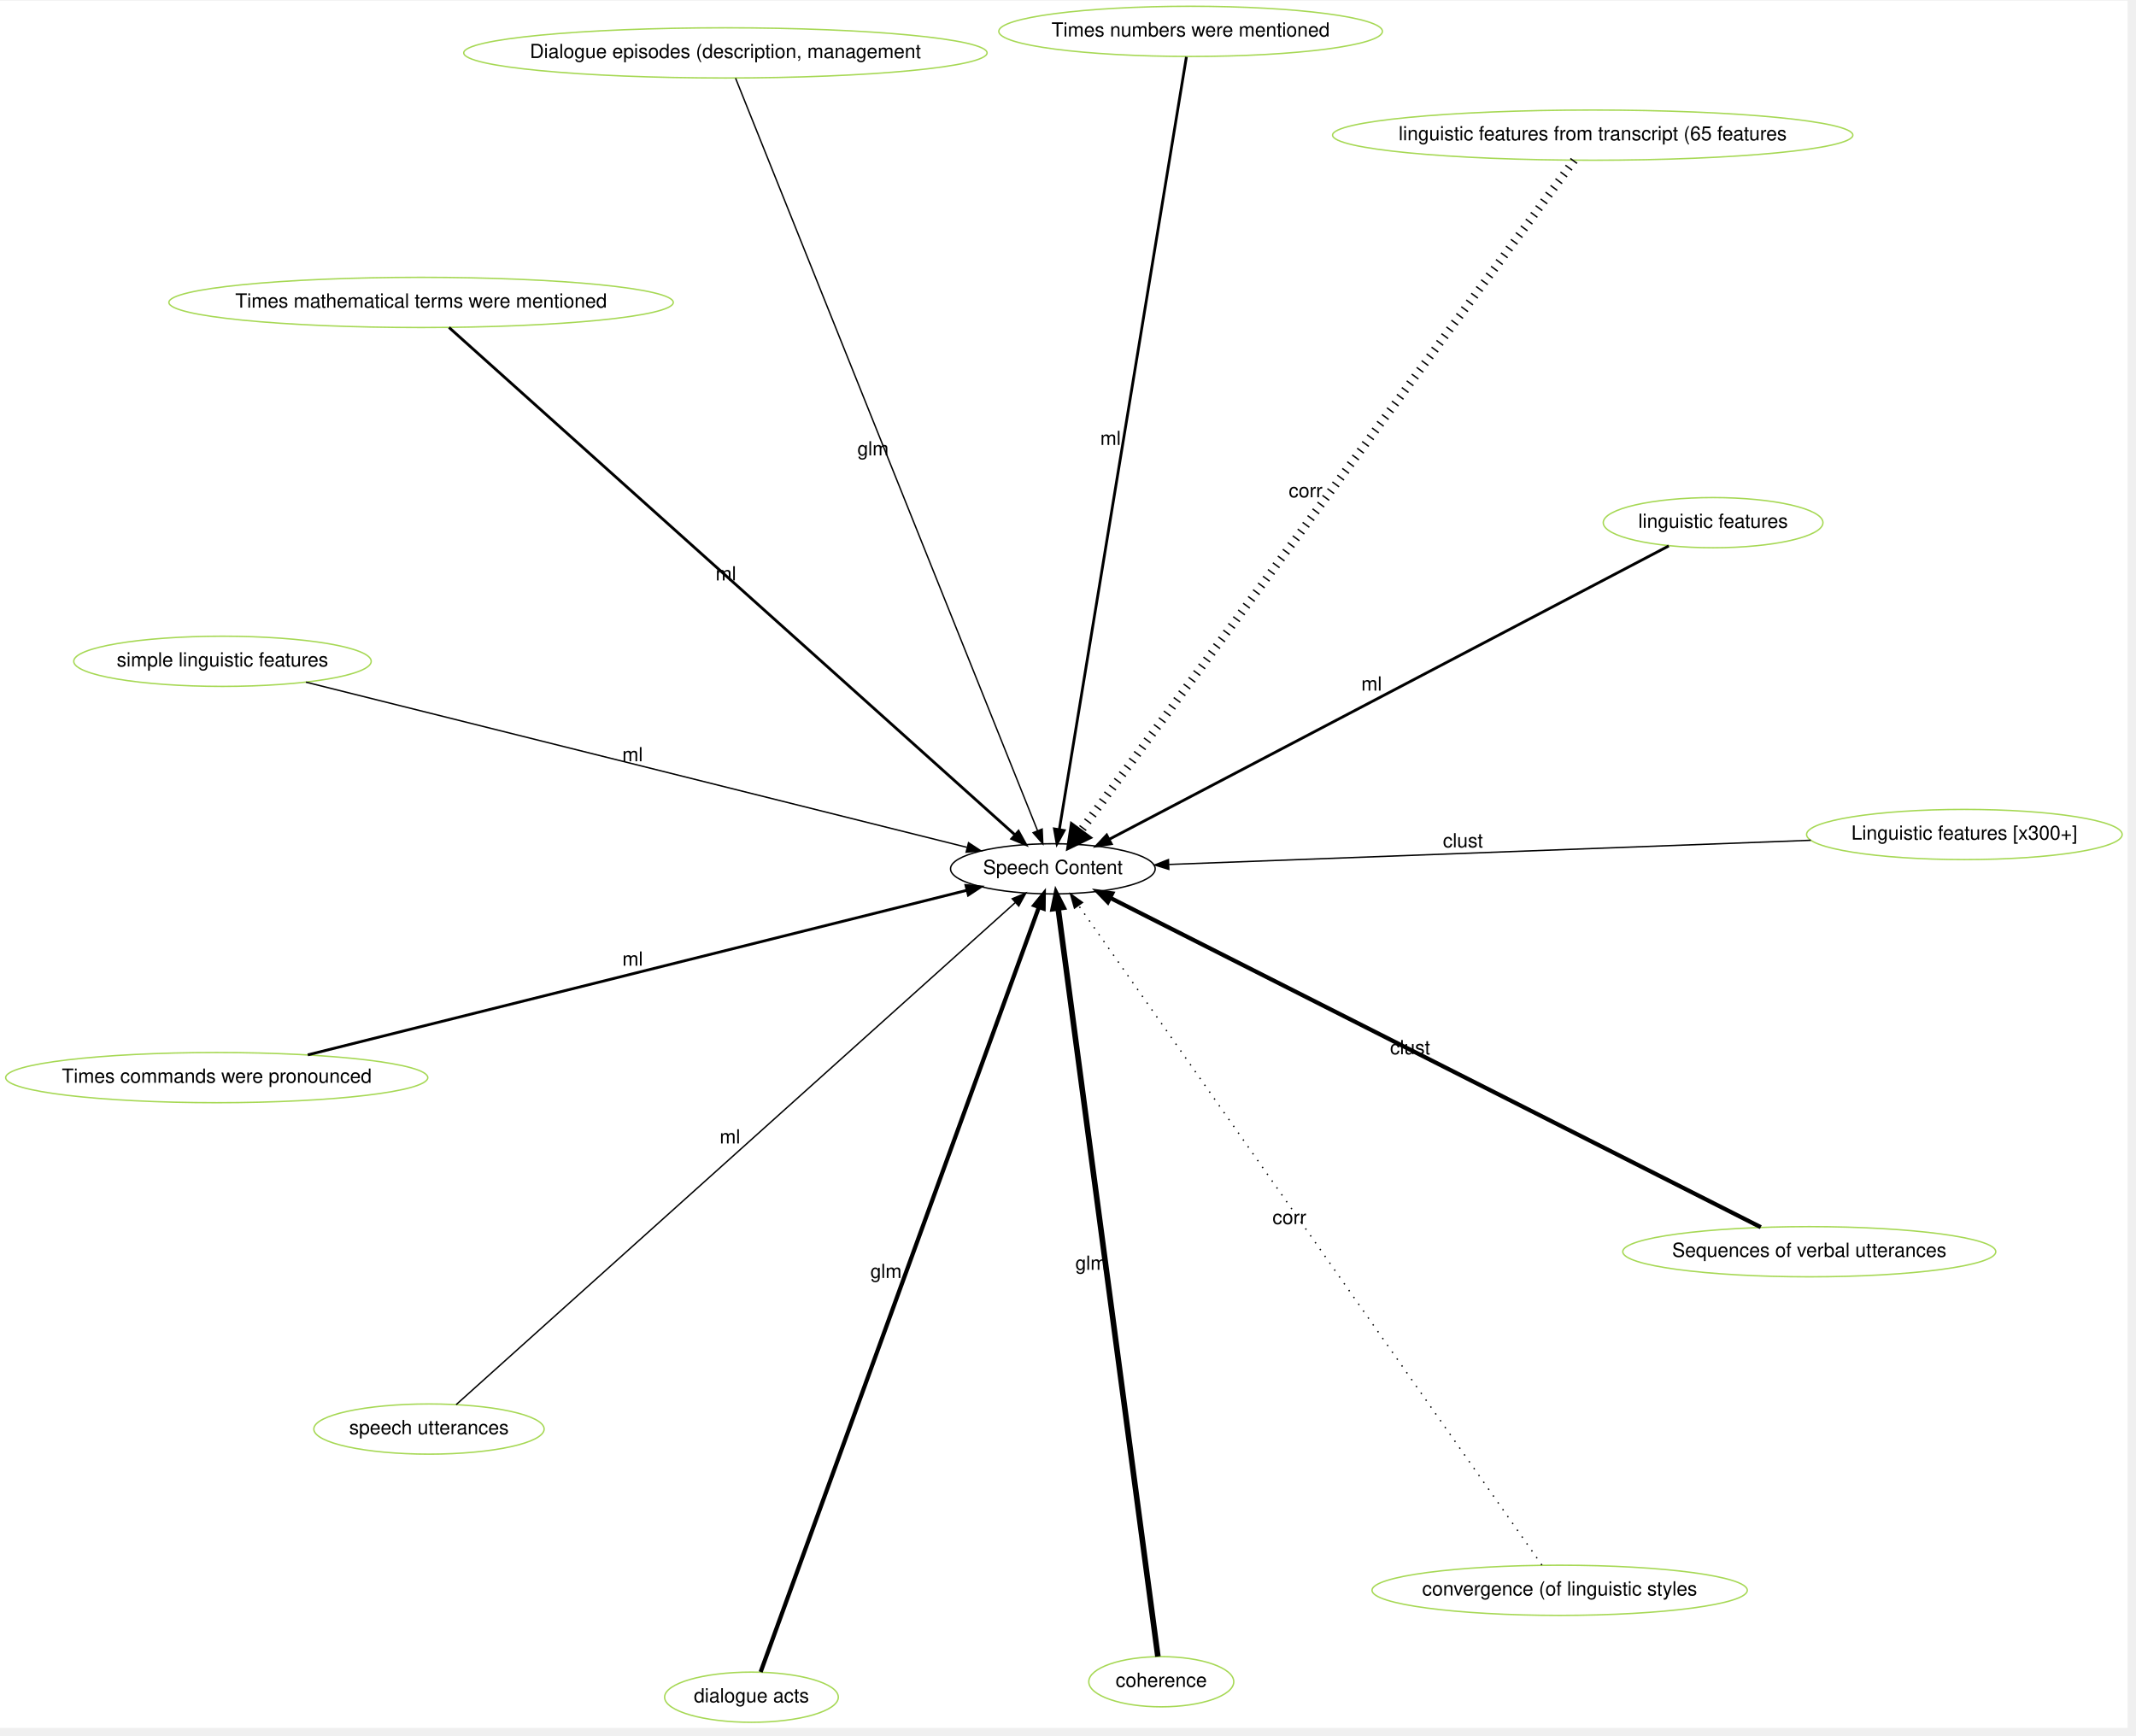
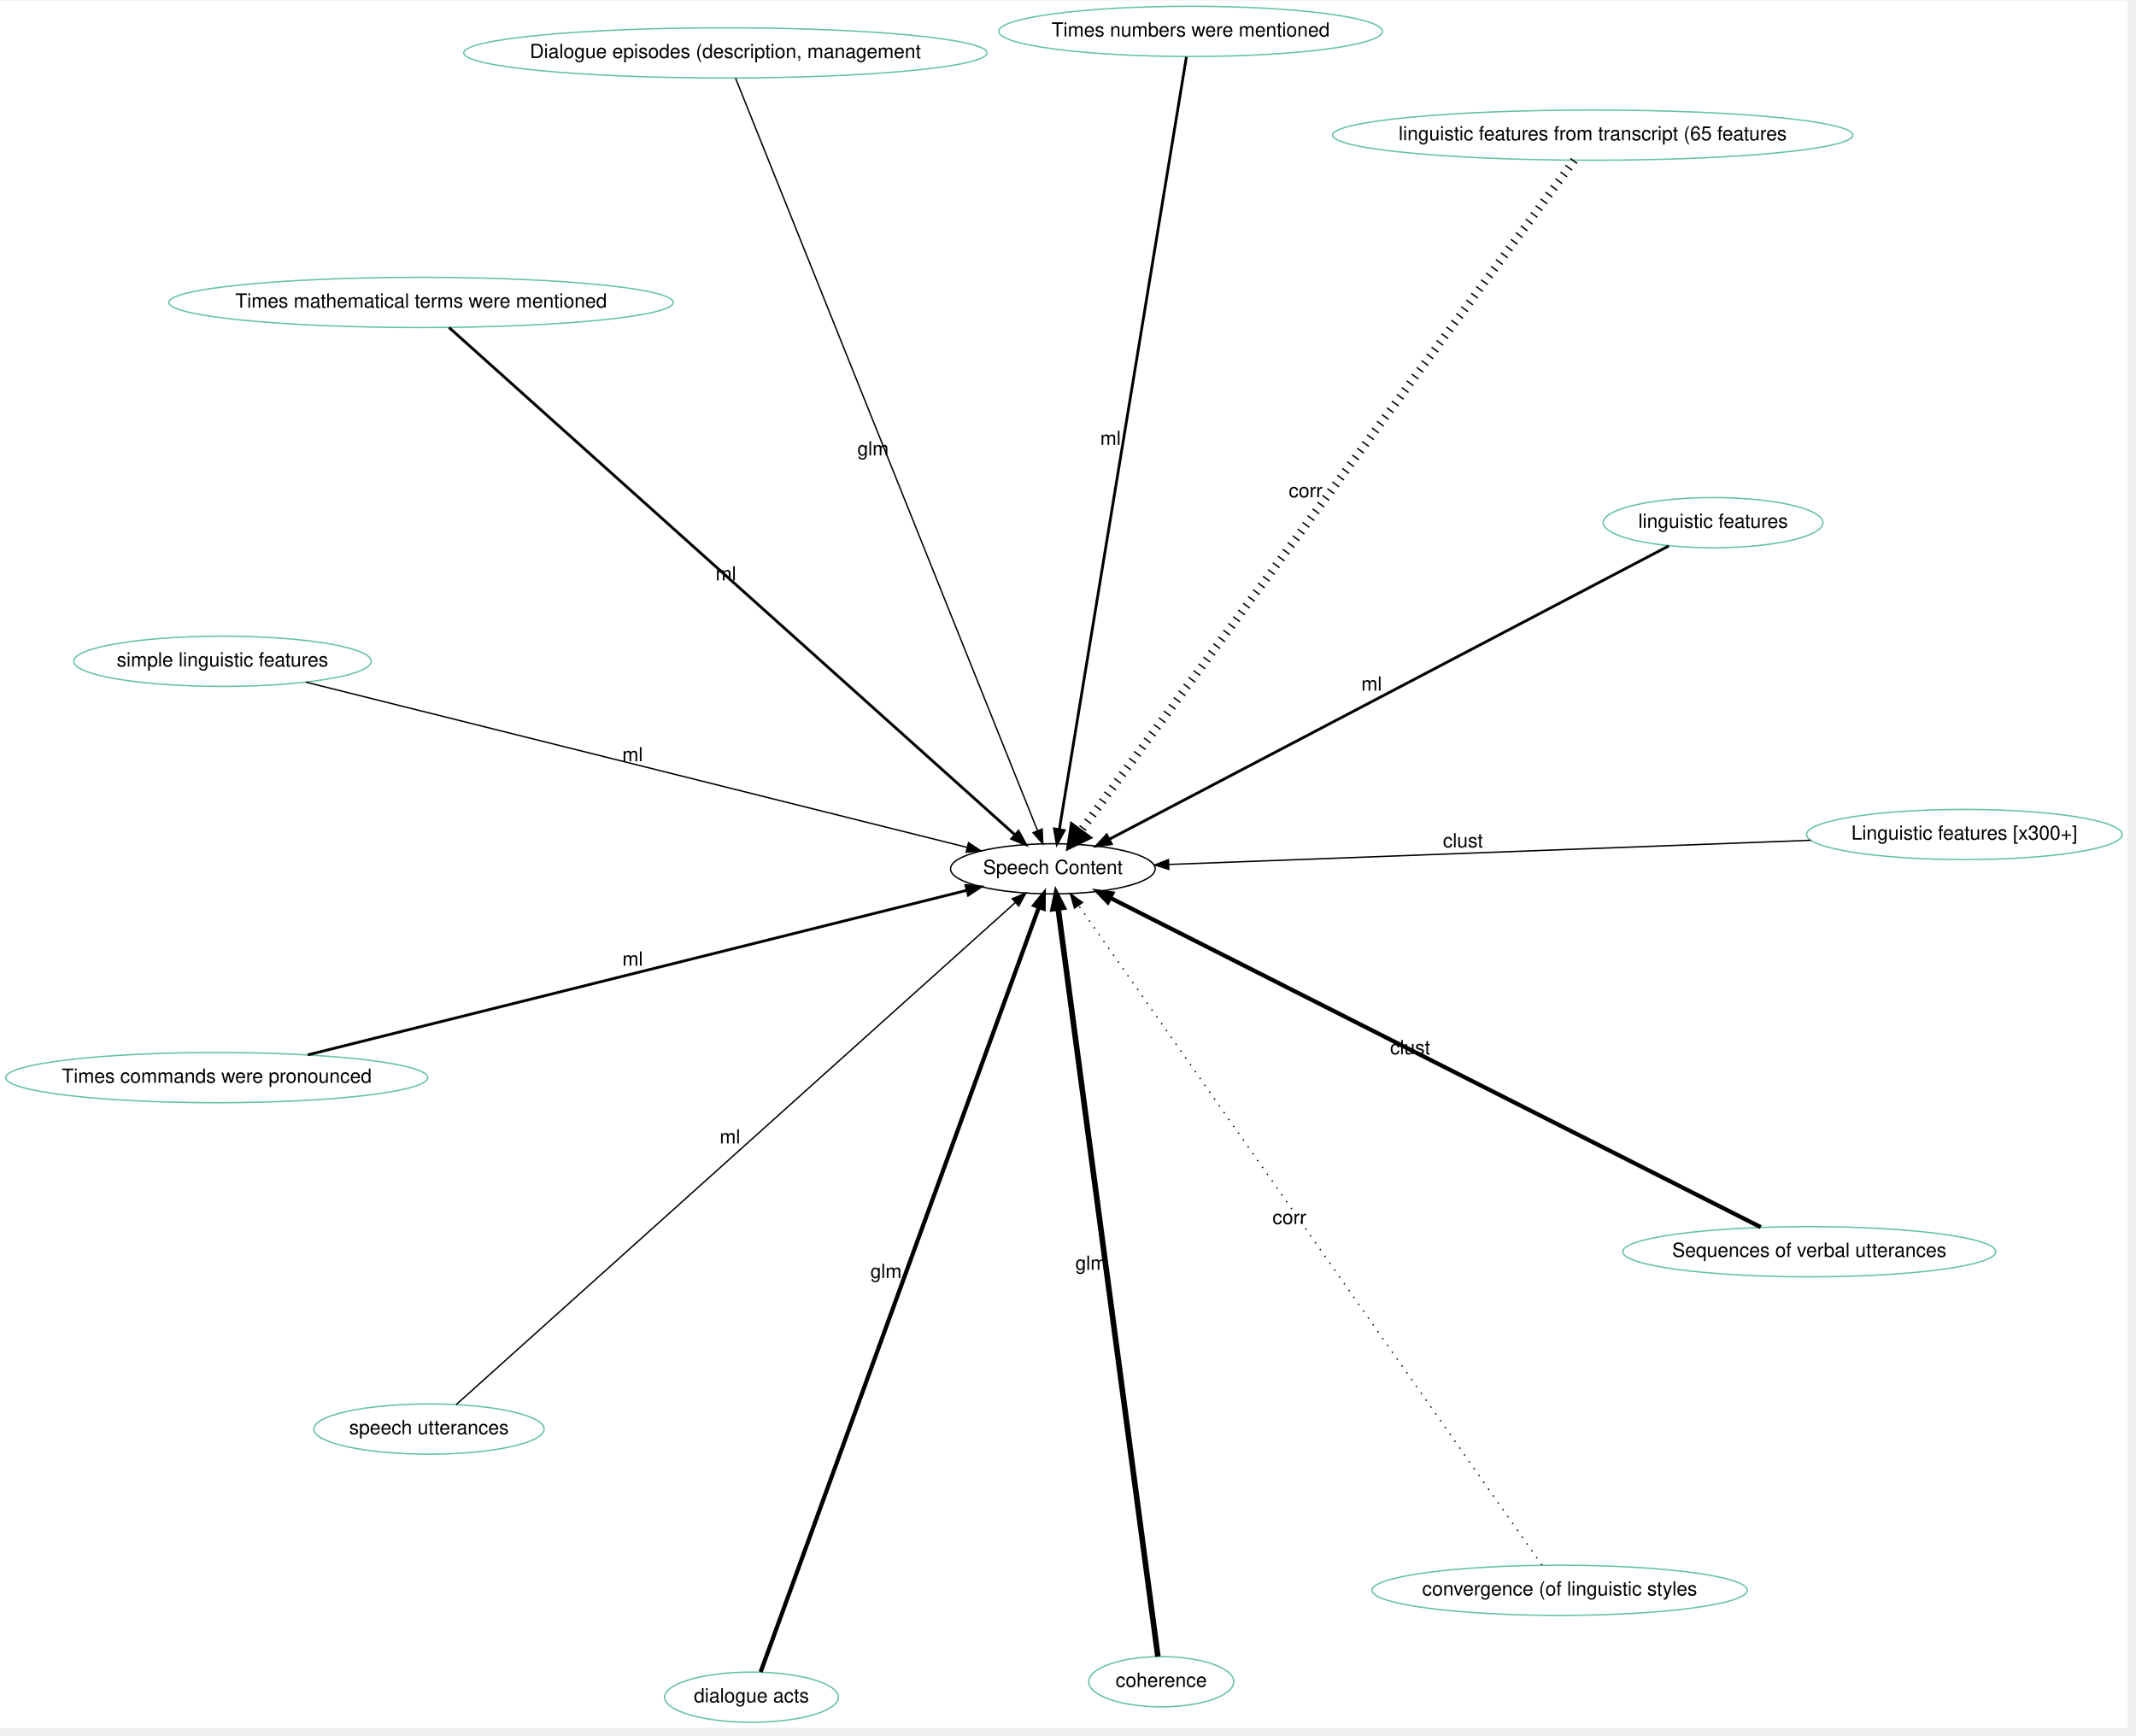
<svg xmlns="http://www.w3.org/2000/svg" xmlns:xlink="http://www.w3.org/1999/xlink" width="720pt" height="585pt" viewBox="0.00 0.00 720.00 584.53">
  <g id="graph0" class="graph" transform="scale(0.47 0.47) rotate(0) translate(4 1234.81)">
    <polygon fill="white" stroke="transparent" points="-4,4 -4,-1234.81 1521.91,-1234.81 1521.91,4 -4,4" />
    <g id="node1" class="node">
      <g id="a_node1">
        <a xlink:href="index.svg" xlink:title="Speech Content">
          <ellipse fill="none" stroke="black" cx="751.1" cy="-612.15" rx="73.39" ry="18" />
          <text text-anchor="middle" x="751.1" y="-608.45" font-family="Helvetica,sans-Serif" font-size="14.00">Speech Content</text>
        </a>
      </g>
    </g>
    <g id="node2" class="node">
      <g id="a_node2">
        <a xlink:href="https://scholar.google.com/scholar?hl=en&amp;q=Predicting%20Group%20Performance%20in%20Task-Based%20Interaction" xlink:title="linguistic features" target="_blank">
-           <ellipse fill="none" stroke="#a6d854" cx="1224.62" cy="-860.43" rx="78.79" ry="18" />
+           <ellipse fill="none" stroke="#66c2a5" cx="1224.62" cy="-860.43" rx="78.79" ry="18" />
          <text text-anchor="middle" x="1224.62" y="-856.73" font-family="Helvetica,sans-Serif" font-size="14.00">linguistic features</text>
        </a>
      </g>
    </g>
    <g id="edge1" class="edge">
      <path fill="none" stroke="black" stroke-width="2" d="M1192.82,-843.76C1109.32,-799.98 883.94,-681.8 791.5,-633.33" />
      <polygon fill="black" stroke="black" stroke-width="2" points="792.94,-630.14 782.46,-628.59 789.69,-636.34 792.94,-630.14" />
      <g id="a_edge1-label">
        <a xlink:title="2">
          <text text-anchor="middle" x="979.71" y="-740.01" font-family="Helvetica,sans-Serif" font-size="14.00">ml</text>
        </a>
      </g>
    </g>
    <g id="node3" class="node">
      <g id="a_node3">
        <a xlink:href="https://scholar.google.com/scholar?hl=en&amp;q=The%20Additive%20Value%20of%20Multimodal%20Features%20for%20Predicting%20Engagement,%20Frustration,%20and%20Learning%20during%20Tutoring" xlink:title="dialogue acts" target="_blank">
-           <ellipse fill="none" stroke="#a6d854" cx="534.94" cy="-18" rx="62.29" ry="18" />
+           <ellipse fill="none" stroke="#66c2a5" cx="534.94" cy="-18" rx="62.29" ry="18" />
          <text text-anchor="middle" x="534.94" y="-14.3" font-family="Helvetica,sans-Serif" font-size="14.00">dialogue acts</text>
        </a>
      </g>
    </g>
    <g id="edge2" class="edge">
      <path fill="none" stroke="black" stroke-width="3" d="M541.53,-36.11C572.48,-121.19 703.54,-481.43 741.04,-584.5" />
      <polygon fill="black" stroke="black" stroke-width="3" points="737.86,-585.99 744.57,-594.19 744.44,-583.59 737.86,-585.99" />
      <g id="a_edge2-label">
        <a xlink:title="3">
          <text text-anchor="middle" x="631.45" y="-318.68" font-family="Helvetica,sans-Serif" font-size="14.00">glm</text>
        </a>
      </g>
    </g>
    <g id="node4" class="node">
      <g id="a_node4">
        <a xlink:href="https://scholar.google.com/scholar?hl=en&amp;q=Dual%20Gaze%20as%20a%20Proxy%20for%20Collaboration%20in%20Informal%20Learning" xlink:title="Dialogue episodes (description, management" target="_blank">
-           <ellipse fill="none" stroke="#a6d854" cx="516.25" cy="-1197.37" rx="187.67" ry="18" />
+           <ellipse fill="none" stroke="#66c2a5" cx="516.25" cy="-1197.37" rx="187.67" ry="18" />
          <text text-anchor="middle" x="516.25" y="-1193.67" font-family="Helvetica,sans-Serif" font-size="14.00">Dialogue episodes (description, management</text>
        </a>
      </g>
    </g>
    <g id="edge3" class="edge">
      <path fill="none" stroke="black" d="M523.54,-1179.22C557.37,-1094.91 699.22,-741.43 740.06,-639.67" />
      <polygon fill="black" stroke="black" points="743.42,-640.68 743.9,-630.1 736.93,-638.07 743.42,-640.68" />
      <g id="a_edge3-label">
        <a xlink:title="1">
          <text text-anchor="middle" x="622.14" y="-908.66" font-family="Helvetica,sans-Serif" font-size="14.00">glm</text>
        </a>
      </g>
    </g>
    <g id="node5" class="node">
      <g id="a_node5">
        <a xlink:href="https://scholar.google.com/scholar?hl=en&amp;q=Expertise%20estimation%20based%20on%20simple%20multimodal%20features" xlink:title="Times numbers were mentioned" target="_blank">
-           <ellipse fill="none" stroke="#a6d854" cx="849.89" cy="-1212.81" rx="137.58" ry="18" />
+           <ellipse fill="none" stroke="#66c2a5" cx="849.89" cy="-1212.81" rx="137.58" ry="18" />
          <text text-anchor="middle" x="849.89" y="-1209.11" font-family="Helvetica,sans-Serif" font-size="14.00">Times numbers were mentioned</text>
        </a>
      </g>
    </g>
    <g id="edge4" class="edge">
      <path fill="none" stroke="black" stroke-width="2" d="M846.88,-1194.51C832.75,-1108.58 772.96,-745.04 755.75,-640.42" />
      <polygon fill="black" stroke="black" stroke-width="2" points="759.16,-639.61 754.09,-630.31 752.26,-640.75 759.16,-639.61" />
      <g id="a_edge4-label">
        <a xlink:title="2">
          <text text-anchor="middle" x="792.48" y="-916.17" font-family="Helvetica,sans-Serif" font-size="14.00">ml</text>
        </a>
      </g>
    </g>
    <g id="node6" class="node">
      <g id="a_node6">
        <a xlink:href="https://scholar.google.com/scholar?hl=en&amp;q=Expertise%20estimation%20based%20on%20simple%20multimodal%20features" xlink:title="Times mathematical terms were mentioned" target="_blank">
-           <ellipse fill="none" stroke="#a6d854" cx="298" cy="-1018.39" rx="180.87" ry="18" />
+           <ellipse fill="none" stroke="#66c2a5" cx="298" cy="-1018.39" rx="180.87" ry="18" />
          <text text-anchor="middle" x="298" y="-1014.69" font-family="Helvetica,sans-Serif" font-size="14.00">Times mathematical terms were mentioned</text>
        </a>
      </g>
    </g>
    <g id="edge5" class="edge">
      <path fill="none" stroke="black" stroke-width="2" d="M318.05,-1000.41C390.81,-935.18 640.93,-710.92 724.03,-636.43" />
      <polygon fill="black" stroke="black" stroke-width="2" points="726.42,-638.98 731.53,-629.7 721.75,-633.76 726.42,-638.98" />
      <g id="a_edge5-label">
        <a xlink:title="2">
          <text text-anchor="middle" x="516.61" y="-819.01" font-family="Helvetica,sans-Serif" font-size="14.00">ml</text>
        </a>
      </g>
    </g>
    <g id="node7" class="node">
      <g id="a_node7">
        <a xlink:href="https://scholar.google.com/scholar?hl=en&amp;q=Expertise%20estimation%20based%20on%20simple%20multimodal%20features" xlink:title="Times commands were pronounced" target="_blank">
-           <ellipse fill="none" stroke="#a6d854" cx="151.44" cy="-462.4" rx="151.37" ry="18" />
+           <ellipse fill="none" stroke="#66c2a5" cx="151.44" cy="-462.4" rx="151.37" ry="18" />
          <text text-anchor="middle" x="151.44" y="-458.7" font-family="Helvetica,sans-Serif" font-size="14.00">Times commands were pronounced</text>
        </a>
      </g>
    </g>
    <g id="edge6" class="edge">
      <path fill="none" stroke="black" stroke-width="2" d="M216.75,-478.71C333.29,-507.82 575.5,-568.3 689.39,-596.74" />
      <polygon fill="black" stroke="black" stroke-width="2" points="688.79,-600.2 699.34,-599.23 690.49,-593.41 688.79,-600.2" />
      <g id="a_edge6-label">
        <a xlink:title="2">
          <text text-anchor="middle" x="449.73" y="-542.69" font-family="Helvetica,sans-Serif" font-size="14.00">ml</text>
        </a>
      </g>
    </g>
    <g id="node8" class="node">
      <g id="a_node8">
        <a xlink:href="https://scholar.google.com/scholar?hl=en&amp;q=Capturing%20and%20analyzing%20verbal%20and%20physical%20collaborative%20learning%20interactions%20at%20an%20enriched%20interactive%20tabletop" xlink:title="Sequences of verbal utterances" target="_blank">
-           <ellipse fill="none" stroke="#a6d854" cx="1293.59" cy="-337.52" rx="133.78" ry="18" />
+           <ellipse fill="none" stroke="#66c2a5" cx="1293.59" cy="-337.52" rx="133.78" ry="18" />
          <text text-anchor="middle" x="1293.59" y="-333.82" font-family="Helvetica,sans-Serif" font-size="14.00">Sequences of verbal utterances</text>
        </a>
      </g>
    </g>
    <g id="edge7" class="edge">
      <path fill="none" stroke="black" stroke-width="3" d="M1258.83,-355.12C1163.02,-403.62 895.43,-539.09 792.33,-591.28" />
      <polygon fill="black" stroke="black" stroke-width="3" points="790.5,-588.28 783.16,-595.92 793.67,-594.53 790.5,-588.28" />
      <g id="a_edge7-label">
        <a xlink:title="3">
          <text text-anchor="middle" x="1007.32" y="-479.16" font-family="Helvetica,sans-Serif" font-size="14.00">clust</text>
        </a>
      </g>
    </g>
    <g id="node9" class="node">
      <g id="a_node9">
        <a xlink:href="https://scholar.google.com/scholar?hl=en&amp;q=Using%20Interlocutor-Modulated%20Attention%20BLSTM%20to%20Predict%20Personality%20Traits%20in%20Small%20Group%20Interaction" xlink:title="speech utterances" target="_blank">
-           <ellipse fill="none" stroke="#a6d854" cx="303.66" cy="-210.33" rx="82.59" ry="18" />
+           <ellipse fill="none" stroke="#66c2a5" cx="303.66" cy="-210.33" rx="82.59" ry="18" />
          <text text-anchor="middle" x="303.66" y="-206.63" font-family="Helvetica,sans-Serif" font-size="14.00">speech utterances</text>
        </a>
      </g>
    </g>
    <g id="edge8" class="edge">
      <path fill="none" stroke="black" d="M323.17,-227.85C394.55,-291.95 641.59,-513.8 724.06,-587.87" />
      <polygon fill="black" stroke="black" points="721.96,-590.68 731.74,-594.76 726.64,-585.48 721.96,-590.68" />
      <g id="a_edge8-label">
        <a xlink:title="1">
          <text text-anchor="middle" x="519.53" y="-415.17" font-family="Helvetica,sans-Serif" font-size="14.00">ml</text>
        </a>
      </g>
    </g>
    <g id="node10" class="node">
      <g id="a_node10">
        <a xlink:href="https://scholar.google.com/scholar?hl=en&amp;q=Does%20Seeing%20One%20Another’s%20Gaze%20Affect%20Group%20Dialogue?" xlink:title="convergence (of linguistic styles" target="_blank">
-           <ellipse fill="none" stroke="#a6d854" cx="1114.57" cy="-94.67" rx="134.58" ry="18" />
+           <ellipse fill="none" stroke="#66c2a5" cx="1114.57" cy="-94.67" rx="134.58" ry="18" />
          <text text-anchor="middle" x="1114.57" y="-90.97" font-family="Helvetica,sans-Serif" font-size="14.00">convergence (of linguistic styles</text>
        </a>
      </g>
    </g>
    <g id="edge9" class="edge">
      <path fill="none" stroke="black" stroke-dasharray="1,5" d="M1101.84,-112.78C1047.43,-190.26 834.12,-493.95 769.65,-585.74" />
      <polygon fill="black" stroke="black" points="766.6,-583.99 763.72,-594.18 772.33,-588.01 766.6,-583.99" />
      <g id="a_edge9-label">
        <a xlink:title="1">
          <text text-anchor="middle" x="920.72" y="-357.37" font-family="Helvetica,sans-Serif" font-size="14.00">corr</text>
        </a>
      </g>
    </g>
    <g id="node11" class="node">
      <g id="a_node11">
        <a xlink:href="https://scholar.google.com/scholar?hl=en&amp;q=Does%20Seeing%20One%20Another’s%20Gaze%20Affect%20Group%20Dialogue?" xlink:title="coherence" target="_blank">
-           <ellipse fill="none" stroke="#a6d854" cx="828.85" cy="-29.09" rx="51.99" ry="18" />
+           <ellipse fill="none" stroke="#66c2a5" cx="828.85" cy="-29.09" rx="51.99" ry="18" />
          <text text-anchor="middle" x="828.85" y="-25.39" font-family="Helvetica,sans-Serif" font-size="14.00">coherence</text>
        </a>
      </g>
    </g>
    <g id="edge10" class="edge">
      <path fill="none" stroke="black" stroke-width="4" d="M826.43,-47.17C815.27,-130.91 768.57,-481.15 754.88,-583.78" />
      <polygon fill="black" stroke="black" stroke-width="4" points="751.38,-583.61 753.52,-593.99 758.31,-584.54 751.38,-583.61" />
      <g id="a_edge10-label">
        <a xlink:title="4">
          <text text-anchor="middle" x="778.46" y="-324.54" font-family="Helvetica,sans-Serif" font-size="14.00">glm</text>
        </a>
      </g>
    </g>
    <g id="node12" class="node">
      <g id="a_node12">
        <a xlink:href="https://scholar.google.com/scholar?hl=en&amp;q=Does%20Seeing%20One%20Another’s%20Gaze%20Affect%20Group%20Dialogue?" xlink:title="simple linguistic features" target="_blank">
-           <ellipse fill="none" stroke="#a6d854" cx="155.56" cy="-760.99" rx="106.68" ry="18" />
+           <ellipse fill="none" stroke="#66c2a5" cx="155.56" cy="-760.99" rx="106.68" ry="18" />
          <text text-anchor="middle" x="155.56" y="-757.29" font-family="Helvetica,sans-Serif" font-size="14.00">simple linguistic features</text>
        </a>
      </g>
    </g>
    <g id="edge11" class="edge">
      <path fill="none" stroke="black" d="M215.39,-746.04C328.91,-717.66 574.49,-656.29 689.43,-627.57" />
      <polygon fill="black" stroke="black" points="690.62,-630.88 699.47,-625.06 688.92,-624.08 690.62,-630.88" />
      <g id="a_edge11-label">
        <a xlink:title="1">
          <text text-anchor="middle" x="449.67" y="-689.28" font-family="Helvetica,sans-Serif" font-size="14.00">ml</text>
        </a>
      </g>
    </g>
    <g id="node13" class="node">
      <g id="a_node13">
        <a xlink:href="https://scholar.google.com/scholar?hl=en&amp;q=Task-independent%20Multimodal%20Prediction%20of%20Group%20Performance%20Based%20on%20Product%20Dimensions" xlink:title="Linguistic features [x300+]" target="_blank">
-           <ellipse fill="none" stroke="#a6d854" cx="1404.82" cy="-636.77" rx="113.18" ry="18" />
+           <ellipse fill="none" stroke="#66c2a5" cx="1404.82" cy="-636.77" rx="113.18" ry="18" />
          <text text-anchor="middle" x="1404.82" y="-633.07" font-family="Helvetica,sans-Serif" font-size="14.00">Linguistic features [x300+]</text>
        </a>
      </g>
    </g>
    <g id="edge12" class="edge">
      <path fill="none" stroke="black" d="M1294.67,-632.62C1164.68,-627.72 951.48,-619.7 834.46,-615.29" />
      <polygon fill="black" stroke="black" points="834.25,-611.78 824.13,-614.9 833.99,-618.78 834.25,-611.78" />
      <g id="a_edge12-label">
        <a xlink:title="1">
          <text text-anchor="middle" x="1045.21" y="-627.55" font-family="Helvetica,sans-Serif" font-size="14.00">clust</text>
        </a>
      </g>
    </g>
    <g id="node14" class="node">
      <g id="a_node14">
        <a xlink:href="https://scholar.google.com/scholar?hl=en&amp;q=Multimodal%20Analysis%20of%20Vocal%20Collaborative%20Search:A%20Public%20Corpus%20and%20Results" xlink:title="linguistic features from transcript (65 features" target="_blank">
-           <ellipse fill="none" stroke="#a6d854" cx="1138.27" cy="-1138.39" rx="186.57" ry="18" />
+           <ellipse fill="none" stroke="#66c2a5" cx="1138.27" cy="-1138.39" rx="186.57" ry="18" />
          <text text-anchor="middle" x="1138.27" y="-1134.69" font-family="Helvetica,sans-Serif" font-size="14.00">linguistic features from transcript (65 features</text>
        </a>
      </g>
    </g>
    <g id="edge13" class="edge">
      <path fill="none" stroke="black" stroke-width="6" stroke-dasharray="1,5" d="M1124.94,-1120.27C1067.17,-1041.75 838.24,-730.58 770.24,-638.17" />
      <polygon fill="black" stroke="black" stroke-width="6" points="774.33,-634.86 764.17,-629.92 765.87,-641.09 774.33,-634.86" />
      <g id="a_edge13-label">
        <a xlink:title="6">
          <text text-anchor="middle" x="932.37" y="-878.64" font-family="Helvetica,sans-Serif" font-size="14.00">corr</text>
        </a>
      </g>
    </g>
  </g>
</svg>
